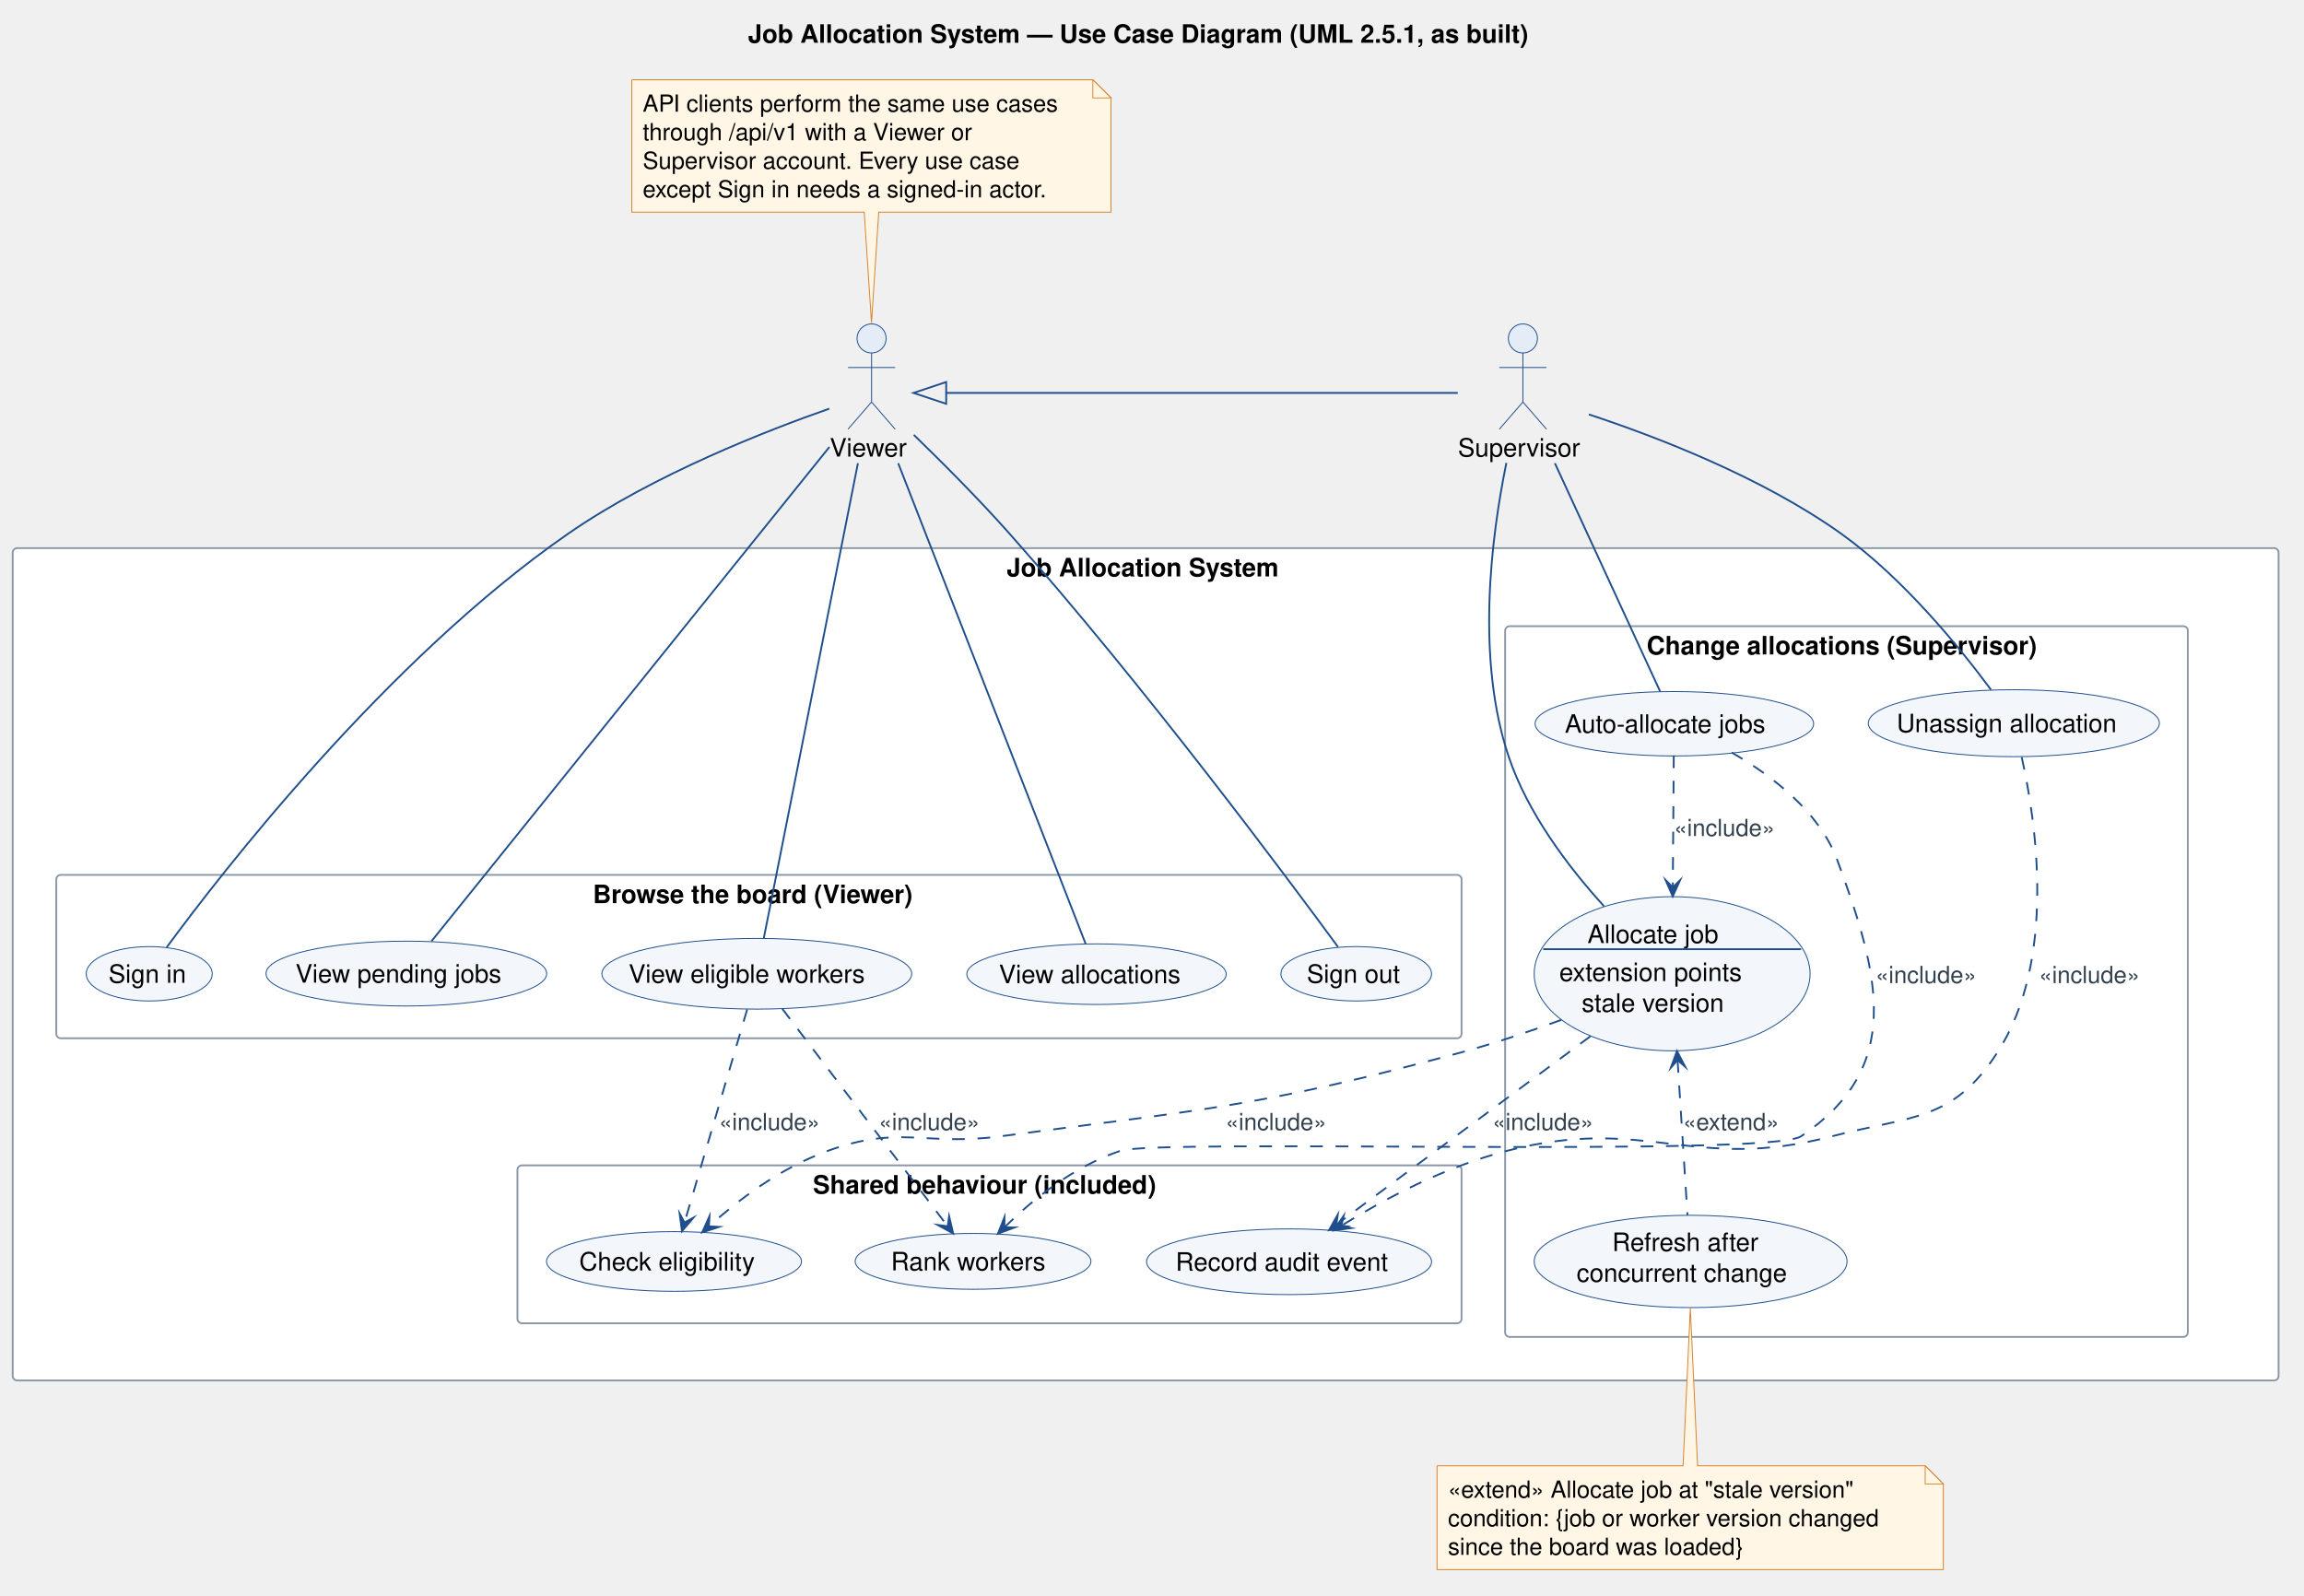
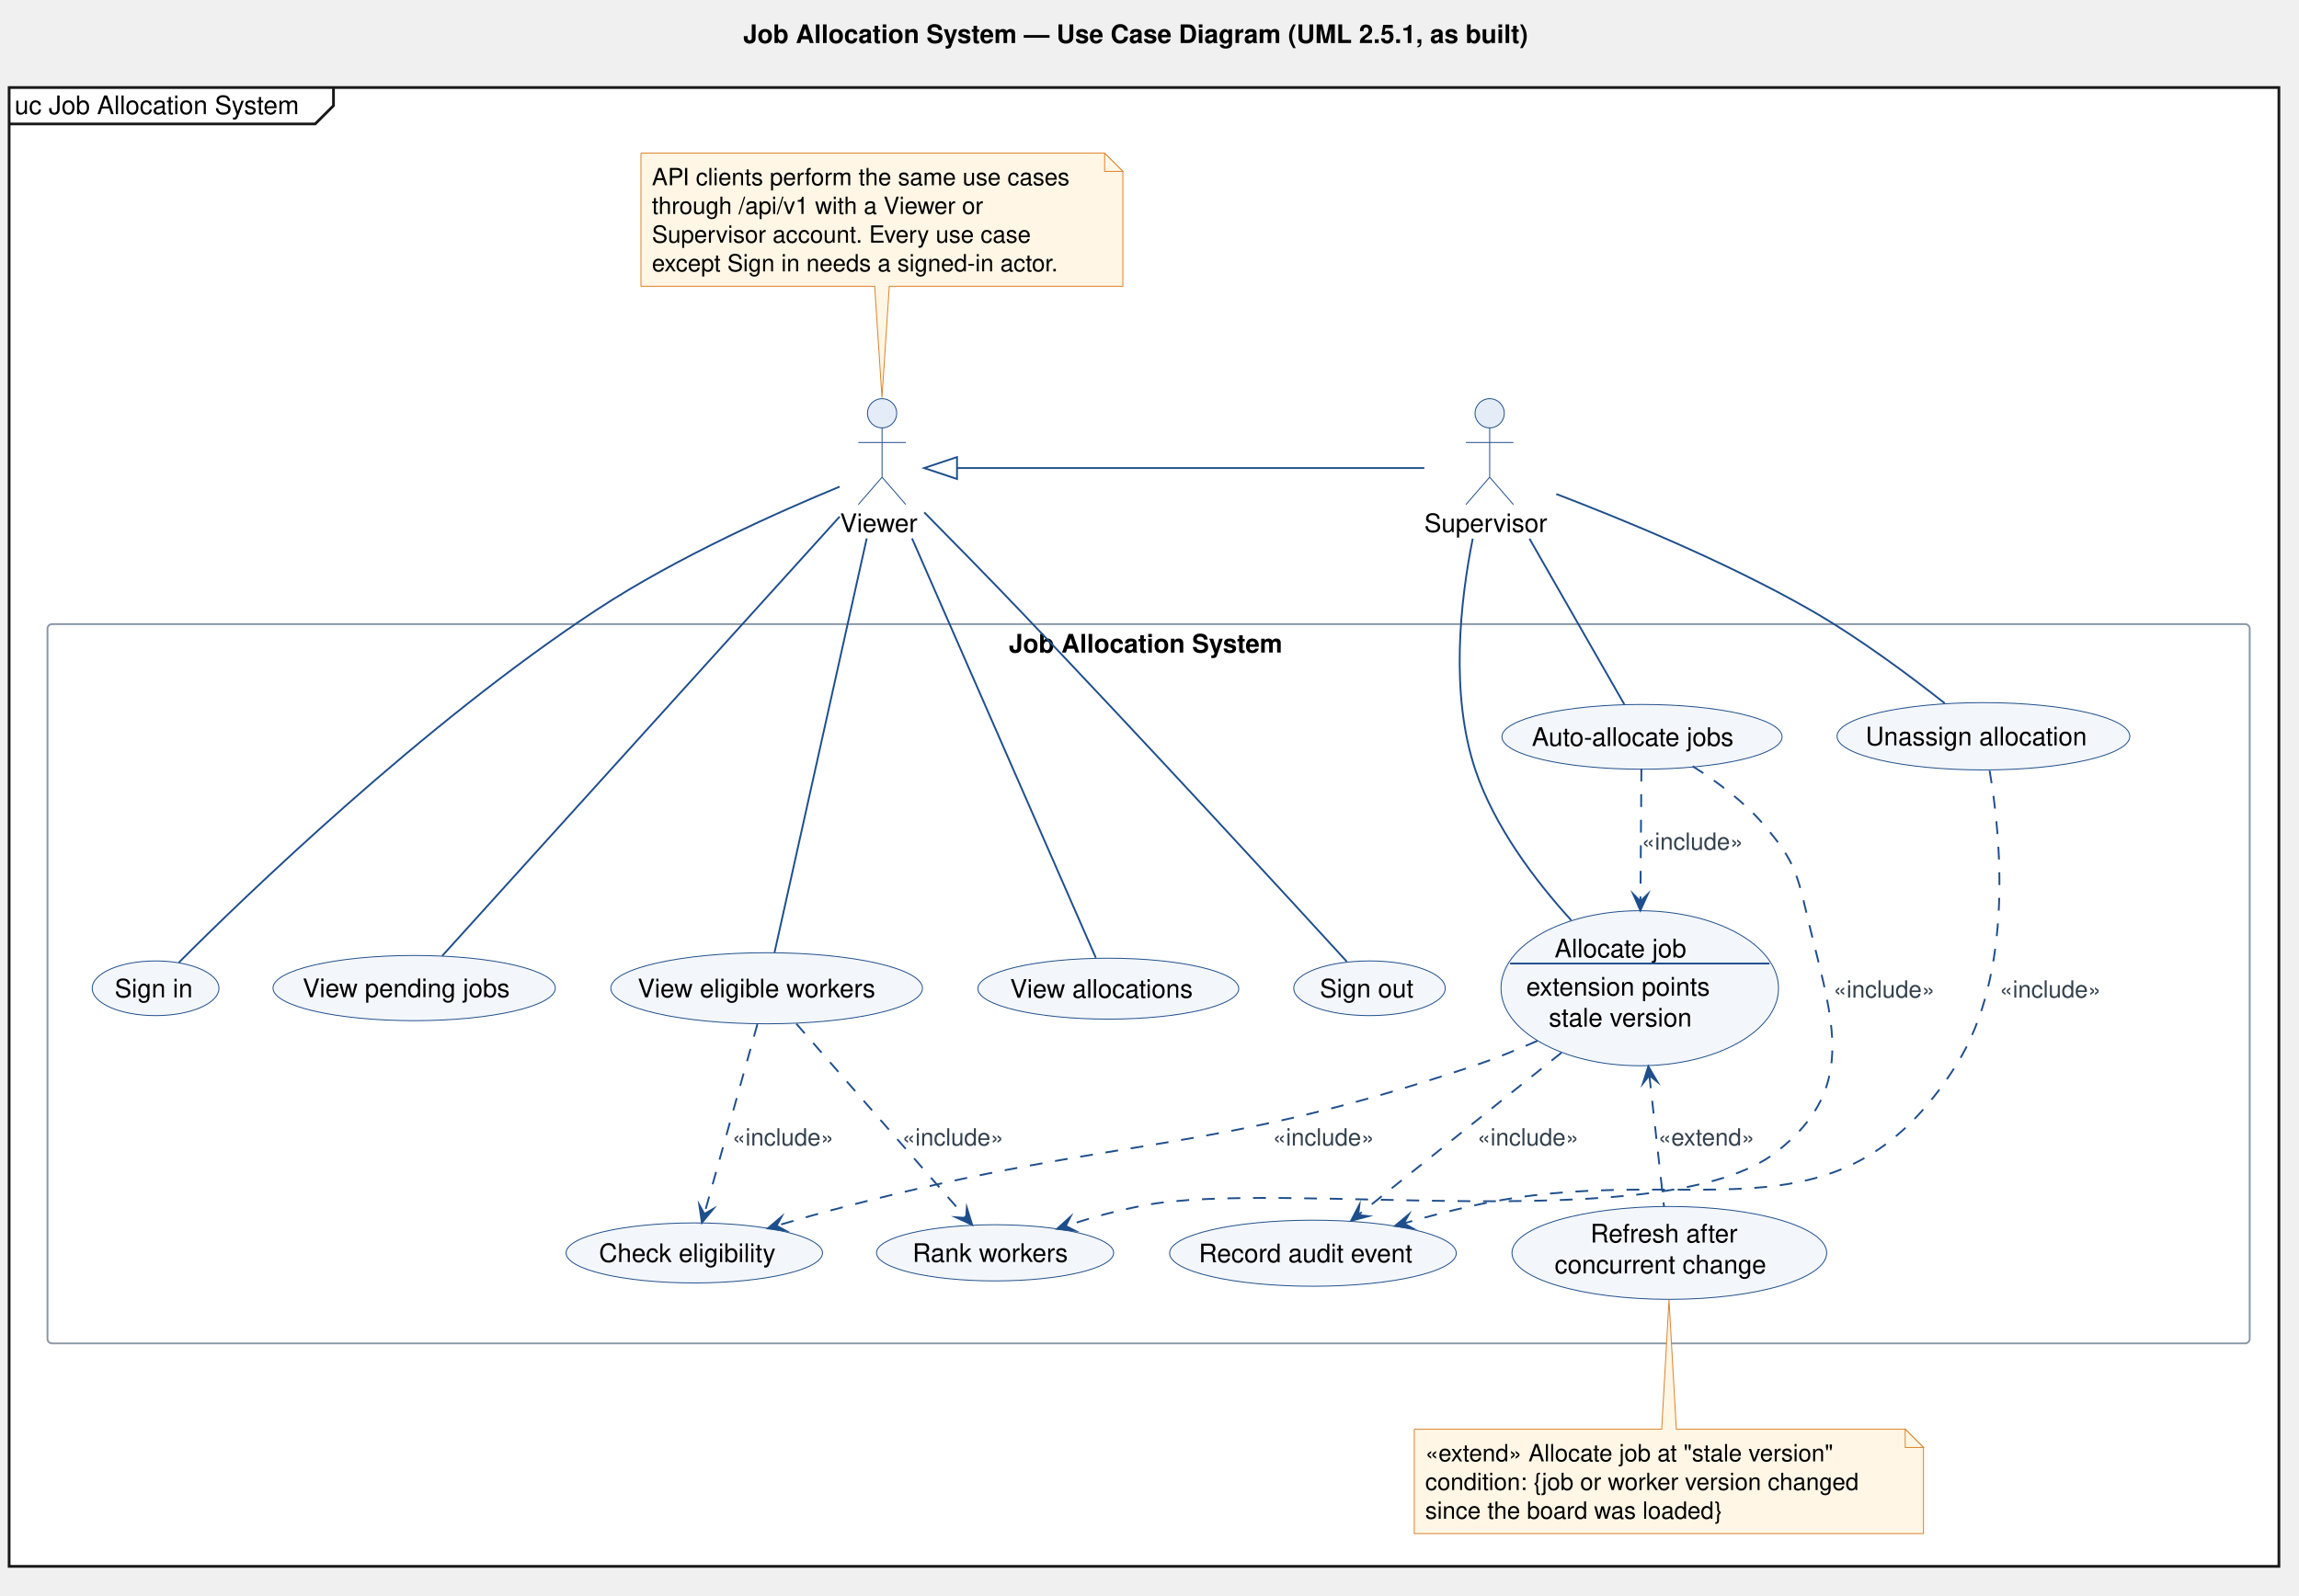
- <svg xmlns="http://www.w3.org/2000/svg" version="1.1" data-diagram-type="DESCRIPTION" style="width:1269px;height:879px;background:#FFFFFF;" width="1269px" height="879px" viewBox="0 0 1269 879" zoomAndPan="magnify" preserveAspectRatio="none" contentStyleType="text/css">
+ <svg xmlns="http://www.w3.org/2000/svg" version="1.1" data-diagram-type="DESCRIPTION" style="width:1259px;height:874px;background:#FFFFFF;" width="1259px" height="874px" viewBox="0 0 1259 874" zoomAndPan="magnify" preserveAspectRatio="none" contentStyleType="text/css">
  <defs />
  <g font-family="sans-serif" lengthAdjust="spacing">
-     <g class="title" data-source-line="9">
-       <text x="411.983" y="23.563" fill="#000" font-size="14" textLength="438.033" font-weight="700" font-family="Helvetica">Job Allocation System — Use Case Diagram (UML 2.5.1, as built)</text>
+     <g class="title" data-source-line="10">
+       <text x="406.983" y="23.563" fill="#000" font-size="14" textLength="438.033" font-weight="700" font-family="Helvetica">Job Allocation System — Use Case Diagram (UML 2.5.1, as built)</text>
    </g>
-     <g class="cluster" data-qualified-name="Job Allocation System" id="ent0003" data-source-line="16">
-       <rect x="7" y="301.939" width="1248" height="458.5" fill="#FFF" style="stroke:#8A97A6;stroke-width:1;" rx="2.5" ry="2.5" />
-       <text x="554.441" y="317.502" fill="#000" font-size="14" textLength="153.118" font-weight="700" font-family="Helvetica">Job Allocation System</text>
+     <rect x="5" y="47.939" width="1243" height="810.067" fill="#FFF" style="stroke:#181818;stroke-width:1.5;" />
+     <path d="M182.624,47.939 L182.624,57.879 L172.624,67.879 L5,67.879" style="stroke:#181818;stroke-width:1.5;" fill="none" />
+     <text x="8" y="62.502" fill="#000" font-size="14" textLength="167.624" font-family="Helvetica">uc Job Allocation System</text>
+     <g class="cluster" data-qualified-name="Job Allocation System" id="ent0003" data-source-line="17">
+       <rect x="26" y="341.879" width="1206" height="394" fill="#FFF" style="stroke:#8A97A6;stroke-width:1;" rx="2.5" ry="2.5" />
+       <text x="552.441" y="357.441" fill="#000" font-size="14" textLength="153.118" font-weight="700" font-family="Helvetica">Job Allocation System</text>
    </g>
-     <g class="cluster" data-qualified-name="Job Allocation System.P_VIEW" id="ent0004" data-source-line="17">
-       <rect x="31" y="481.939" width="774" height="90" fill="#FFF" style="stroke:#8A97A6;stroke-width:1;" rx="2.5" ry="2.5" />
-       <text x="326.545" y="497.502" fill="#000" font-size="14" textLength="182.909" font-weight="700" font-family="Helvetica">Browse the board (Viewer)</text>
+     <g class="entity" data-qualified-name="Job Allocation System.UC_LIST" id="ent0004" data-source-line="21">
+       <ellipse cx="606.94" cy="541.567" rx="71.44" ry="16.688" fill="#F3F6FA" style="stroke:#1E4E8C;stroke-width:0.5;" />
+       <text x="553.175" y="546.537" fill="#000" font-size="14" textLength="107.529" font-family="Helvetica">View allocations</text>
    </g>
-     <g class="cluster" data-qualified-name="Job Allocation System.P_CHANGE" id="ent0010" data-source-line="26">
-       <rect x="829" y="344.939" width="376" height="391.5" fill="#FFF" style="stroke:#8A97A6;stroke-width:1;" rx="2.5" ry="2.5" />
-       <text x="906.958" y="360.502" fill="#000" font-size="14" textLength="220.083" font-weight="700" font-family="Helvetica">Change allocations (Supervisor)</text>
+     <g class="entity" data-qualified-name="Job Allocation System.UC_OUT" id="ent0005" data-source-line="22">
+       <ellipse cx="749.981" cy="541.357" rx="41.481" ry="14.978" fill="#F3F6FA" style="stroke:#1E4E8C;stroke-width:0.5;" />
+       <text x="722.771" y="546.327" fill="#000" font-size="14" textLength="54.421" font-family="Helvetica">Sign out</text>
    </g>
-     <g class="cluster" data-qualified-name="Job Allocation System.P_SHARED" id="ent0015" data-source-line="32">
-       <rect x="285" y="641.939" width="520" height="87" fill="#FFF" style="stroke:#8A97A6;stroke-width:1;" rx="2.5" ry="2.5" />
-       <text x="447.745" y="657.502" fill="#000" font-size="14" textLength="194.51" font-weight="700" font-family="Helvetica">Shared behaviour (included)</text>
+     <g class="entity" data-qualified-name="Job Allocation System.UC_IN" id="ent0006" data-source-line="23">
+       <ellipse cx="85.2" cy="541.357" rx="34.7" ry="14.978" fill="#F3F6FA" style="stroke:#1E4E8C;stroke-width:0.5;" />
+       <text x="62.785" y="546.327" fill="#000" font-size="14" textLength="44.83" font-family="Helvetica">Sign in</text>
    </g>
-     <g class="entity" data-qualified-name="Job Allocation System.P_VIEW.UC_LIST" id="ent0005" data-source-line="20">
-       <ellipse cx="603.94" cy="536.627" rx="71.44" ry="16.688" fill="#F3F6FA" style="stroke:#1E4E8C;stroke-width:0.5;" />
-       <text x="550.175" y="541.597" fill="#000" font-size="14" textLength="107.529" font-family="Helvetica">View allocations</text>
+     <g class="entity" data-qualified-name="Job Allocation System.UC_JOBS" id="ent0007" data-source-line="24">
+       <ellipse cx="226.807" cy="541.24" rx="77.307" ry="17.861" fill="#F3F6FA" style="stroke:#1E4E8C;stroke-width:0.5;" />
+       <text x="165.749" y="546.21" fill="#000" font-size="14" textLength="122.117" font-family="Helvetica">View pending jobs</text>
    </g>
-     <g class="entity" data-qualified-name="Job Allocation System.P_VIEW.UC_OUT" id="ent0006" data-source-line="21">
-       <ellipse cx="746.981" cy="536.417" rx="41.481" ry="14.978" fill="#F3F6FA" style="stroke:#1E4E8C;stroke-width:0.5;" />
-       <text x="719.771" y="541.387" fill="#000" font-size="14" textLength="54.421" font-family="Helvetica">Sign out</text>
+     <g class="entity" data-qualified-name="Job Allocation System.UC_ELIG" id="ent0008" data-source-line="25">
+       <ellipse cx="419.834" cy="541.346" rx="85.334" ry="19.467" fill="#F3F6FA" style="stroke:#1E4E8C;stroke-width:0.5;" />
+       <text x="349.226" y="546.316" fill="#000" font-size="14" textLength="141.217" font-family="Helvetica">View eligible workers</text>
    </g>
-     <g class="entity" data-qualified-name="Job Allocation System.P_VIEW.UC_IN" id="ent0007" data-source-line="22">
-       <ellipse cx="82.2" cy="536.417" rx="34.7" ry="14.978" fill="#F3F6FA" style="stroke:#1E4E8C;stroke-width:0.5;" />
-       <text x="59.785" y="541.387" fill="#000" font-size="14" textLength="44.83" font-family="Helvetica">Sign in</text>
+     <g class="entity" data-qualified-name="Job Allocation System.UC_ALLOC" id="ent0009" data-source-line="28">
+       <ellipse cx="897.979" cy="541.332" rx="75.979" ry="42.453" fill="#F3F6FA" style="stroke:#1E4E8C;stroke-width:0.5;" />
+       <text x="851.346" y="524.424" fill="#000" font-size="14" textLength="77.731" font-family="Helvetica">Allocate job</text>
+       <line x1="826.963" y1="527.801" x2="968.995" y2="527.801" style="stroke:#1E4E8C;stroke-width:1;" />
+       <text x="835.811" y="545.363" fill="#000" font-size="14" textLength="108.801" font-family="Helvetica">extension points</text>
+       <text x="848.177" y="562.302" fill="#000" font-size="14" textLength="84.068" font-family="Helvetica">stale version</text>
    </g>
-     <g class="entity" data-qualified-name="Job Allocation System.P_VIEW.UC_JOBS" id="ent0008" data-source-line="23">
-       <ellipse cx="223.807" cy="536.301" rx="77.307" ry="17.861" fill="#F3F6FA" style="stroke:#1E4E8C;stroke-width:0.5;" />
-       <text x="162.749" y="541.271" fill="#000" font-size="14" textLength="122.117" font-family="Helvetica">View pending jobs</text>
+     <g class="entity" data-qualified-name="Job Allocation System.UC_AUTO" id="ent0010" data-source-line="29">
+       <ellipse cx="899.216" cy="403.622" rx="76.716" ry="17.743" fill="#F3F6FA" style="stroke:#1E4E8C;stroke-width:0.5;" />
+       <text x="838.878" y="408.592" fill="#000" font-size="14" textLength="120.675" font-family="Helvetica">Auto-allocate jobs</text>
    </g>
-     <g class="entity" data-qualified-name="Job Allocation System.P_VIEW.UC_ELIG" id="ent0009" data-source-line="24">
-       <ellipse cx="416.834" cy="536.406" rx="85.334" ry="19.467" fill="#F3F6FA" style="stroke:#1E4E8C;stroke-width:0.5;" />
-       <text x="346.226" y="541.376" fill="#000" font-size="14" textLength="141.217" font-family="Helvetica">View eligible workers</text>
+     <g class="entity" data-qualified-name="Job Allocation System.UC_UN" id="ent0011" data-source-line="30">
+       <ellipse cx="1086.18" cy="403.315" rx="80.18" ry="18.436" fill="#F3F6FA" style="stroke:#1E4E8C;stroke-width:0.5;" />
+       <text x="1021.656" y="408.285" fill="#000" font-size="14" textLength="129.049" font-family="Helvetica">Unassign allocation</text>
    </g>
-     <g class="entity" data-qualified-name="Job Allocation System.P_CHANGE.UC_ALLOC" id="ent0011" data-source-line="27">
-       <ellipse cx="920.979" cy="536.392" rx="75.979" ry="42.453" fill="#F3F6FA" style="stroke:#1E4E8C;stroke-width:0.5;" />
-       <text x="874.346" y="519.484" fill="#000" font-size="14" textLength="77.731" font-family="Helvetica">Allocate job</text>
-       <line x1="849.963" y1="522.861" x2="991.995" y2="522.861" style="stroke:#1E4E8C;stroke-width:1;" />
-       <text x="858.811" y="540.424" fill="#000" font-size="14" textLength="108.801" font-family="Helvetica">extension points</text>
-       <text x="871.177" y="557.363" fill="#000" font-size="14" textLength="84.068" font-family="Helvetica">stale version</text>
+     <g class="entity" data-qualified-name="Job Allocation System.UC_CONFLICT" id="ent0012" data-source-line="31">
+       <ellipse cx="914.17" cy="686.315" rx="86.17" ry="25.436" fill="#F3F6FA" style="stroke:#1E4E8C;stroke-width:0.5;" />
+       <text x="870.946" y="680.586" fill="#000" font-size="14" textLength="86.447" font-family="Helvetica">Refresh after</text>
+       <text x="851.375" y="697.526" fill="#000" font-size="14" textLength="125.59" font-family="Helvetica">concurrent change</text>
    </g>
-     <g class="entity" data-qualified-name="Job Allocation System.P_CHANGE.UC_AUTO" id="ent0012" data-source-line="28">
-       <ellipse cx="922.216" cy="398.683" rx="76.716" ry="17.743" fill="#F3F6FA" style="stroke:#1E4E8C;stroke-width:0.5;" />
-       <text x="861.878" y="403.652" fill="#000" font-size="14" textLength="120.675" font-family="Helvetica">Auto-allocate jobs</text>
+     <g class="entity" data-qualified-name="Job Allocation System.UC_RANK" id="ent0013" data-source-line="34">
+       <ellipse cx="544.936" cy="686.266" rx="64.936" ry="15.387" fill="#F3F6FA" style="stroke:#1E4E8C;stroke-width:0.5;" />
+       <text x="499.74" y="691.236" fill="#000" font-size="14" textLength="90.392" font-family="Helvetica">Rank workers</text>
    </g>
-     <g class="entity" data-qualified-name="Job Allocation System.P_CHANGE.UC_UN" id="ent0013" data-source-line="29">
-       <ellipse cx="1109.18" cy="398.376" rx="80.18" ry="18.436" fill="#F3F6FA" style="stroke:#1E4E8C;stroke-width:0.5;" />
-       <text x="1044.656" y="403.345" fill="#000" font-size="14" textLength="129.049" font-family="Helvetica">Unassign allocation</text>
+     <g class="entity" data-qualified-name="Job Allocation System.UC_CHECK" id="ent0014" data-source-line="35">
+       <ellipse cx="380.217" cy="686.322" rx="70.217" ry="16.443" fill="#F3F6FA" style="stroke:#1E4E8C;stroke-width:0.5;" />
+       <text x="328.018" y="691.292" fill="#000" font-size="14" textLength="104.398" font-family="Helvetica">Check eligibility</text>
    </g>
-     <g class="entity" data-qualified-name="Job Allocation System.P_CHANGE.UC_CONFLICT" id="ent0014" data-source-line="30">
-       <ellipse cx="931.17" cy="694.875" rx="86.17" ry="25.436" fill="#F3F6FA" style="stroke:#1E4E8C;stroke-width:0.5;" />
-       <text x="887.946" y="689.147" fill="#000" font-size="14" textLength="86.447" font-family="Helvetica">Refresh after</text>
-       <text x="868.375" y="706.086" fill="#000" font-size="14" textLength="125.59" font-family="Helvetica">concurrent change</text>
+     <g class="entity" data-qualified-name="Job Allocation System.UC_AUDIT" id="ent0015" data-source-line="36">
+       <ellipse cx="719" cy="686.479" rx="78.5" ry="18.1" fill="#F3F6FA" style="stroke:#1E4E8C;stroke-width:0.5;" />
+       <text x="656.495" y="691.449" fill="#000" font-size="14" textLength="125.009" font-family="Helvetica">Record audit event</text>
    </g>
-     <g class="entity" data-qualified-name="Job Allocation System.P_SHARED.UC_RANK" id="ent0016" data-source-line="33">
-       <ellipse cx="535.936" cy="694.827" rx="64.936" ry="15.387" fill="#F3F6FA" style="stroke:#1E4E8C;stroke-width:0.5;" />
-       <text x="490.74" y="699.796" fill="#000" font-size="14" textLength="90.392" font-family="Helvetica">Rank workers</text>
+     <g class="entity" data-qualified-name="V" id="ent0001" data-source-line="14">
+       <ellipse cx="483.051" cy="226.379" rx="8" ry="8" fill="#E3ECF7" style="stroke:#1E4E8C;stroke-width:0.5;" />
+       <path d="M483.051,234.379 L483.051,261.379 M470.051,242.379 L496.051,242.379 M483.051,261.379 L470.051,276.379 M483.051,261.379 L496.051,276.379" style="stroke:#1E4E8C;stroke-width:0.5;" fill="none" />
+       <text x="460" y="291.441" fill="#000" font-size="14" textLength="46.102" font-family="Helvetica">Viewer</text>
    </g>
-     <g class="entity" data-qualified-name="Job Allocation System.P_SHARED.UC_CHECK" id="ent0017" data-source-line="34">
-       <ellipse cx="371.217" cy="694.883" rx="70.217" ry="16.443" fill="#F3F6FA" style="stroke:#1E4E8C;stroke-width:0.5;" />
-       <text x="319.018" y="699.853" fill="#000" font-size="14" textLength="104.398" font-family="Helvetica">Check eligibility</text>
+     <g class="entity" data-qualified-name="S" id="ent0002" data-source-line="15">
+       <ellipse cx="815.79" cy="226.379" rx="8" ry="8" fill="#E3ECF7" style="stroke:#1E4E8C;stroke-width:0.5;" />
+       <path d="M815.79,234.379 L815.79,261.379 M802.79,242.379 L828.79,242.379 M815.79,261.379 L802.79,276.379 M815.79,261.379 L828.79,276.379" style="stroke:#1E4E8C;stroke-width:0.5;" fill="none" />
+       <text x="780" y="291.441" fill="#000" font-size="14" textLength="71.579" font-family="Helvetica">Supervisor</text>
    </g>
-     <g class="entity" data-qualified-name="Job Allocation System.P_SHARED.UC_AUDIT" id="ent0018" data-source-line="35">
-       <ellipse cx="710" cy="695.039" rx="78.5" ry="18.1" fill="#F3F6FA" style="stroke:#1E4E8C;stroke-width:0.5;" />
-       <text x="647.495" y="700.009" fill="#000" font-size="14" textLength="125.009" font-family="Helvetica">Record audit event</text>
+     <g class="entity" data-qualified-name="GMN34" id="ent0035" data-source-line="62">
+       <path d="M774.5,782.879 L774.5,840.067 A0,0 0 0 0 774.5,840.067 L1053.354,840.067 A0,0 0 0 0 1053.354,840.067 L1053.354,792.879 L1043.354,782.879 L918,782.879 L914,711.979 L910,782.879 L774.5,782.879 A0,0 0 0 0 774.5,782.879" style="stroke:#D9822B;stroke-width:0.5;" fill="#FFF6E5" />
+       <path d="M1043.354,782.879 L1043.354,792.879 L1053.354,792.879 L1043.354,782.879" style="stroke:#D9822B;stroke-width:0.5;" fill="#FFF6E5" />
+       <text x="780.5" y="800.473" fill="#000" font-size="13" textLength="242.169" font-family="Helvetica">«extend» Allocate job at "stale version"</text>
+       <text x="780.5" y="816.202" fill="#000" font-size="13" textLength="257.854" font-family="Helvetica">condition: {job or worker version changed</text>
+       <text x="780.5" y="831.932" fill="#000" font-size="13" textLength="174.833" font-family="Helvetica">since the board was loaded}</text>
    </g>
-     <g class="entity" data-qualified-name="V" id="ent0001" data-source-line="13">
-       <ellipse cx="480.051" cy="186.439" rx="8" ry="8" fill="#E3ECF7" style="stroke:#1E4E8C;stroke-width:0.5;" />
-       <path d="M480.051,194.439 L480.051,221.439 M467.051,202.439 L493.051,202.439 M480.051,221.439 L467.051,236.439 M480.051,221.439 L493.051,236.439" style="stroke:#1E4E8C;stroke-width:0.5;" fill="none" />
-       <text x="457" y="251.502" fill="#000" font-size="14" textLength="46.102" font-family="Helvetica">Viewer</text>
+     <g class="entity" data-qualified-name="GMN37" id="ent0038" data-source-line="68">
+       <path d="M351,83.879 L351,156.797 A0,0 0 0 0 351,156.797 L479,156.797 L483,217.779 L487,156.797 L614.925,156.797 A0,0 0 0 0 614.925,156.797 L614.925,93.879 L604.925,83.879 L351,83.879 A0,0 0 0 0 351,83.879" style="stroke:#D9822B;stroke-width:0.5;" fill="#FFF6E5" />
+       <path d="M604.925,83.879 L604.925,93.879 L614.925,93.879 L604.925,83.879" style="stroke:#D9822B;stroke-width:0.5;" fill="#FFF6E5" />
+       <text x="357" y="101.473" fill="#000" font-size="13" textLength="242.925" font-family="Helvetica">API clients perform the same use cases</text>
+       <text x="357" y="117.202" fill="#000" font-size="13" textLength="195.152" font-family="Helvetica">through /api/v1 with a Viewer or</text>
+       <text x="357" y="132.932" fill="#000" font-size="13" textLength="220.6" font-family="Helvetica">Supervisor account. Every use case</text>
+       <text x="357" y="148.661" fill="#000" font-size="13" textLength="240.189" font-family="Helvetica">except Sign in needs a signed-in actor.</text>
    </g>
-     <g class="entity" data-qualified-name="S" id="ent0002" data-source-line="14">
-       <ellipse cx="838.79" cy="186.439" rx="8" ry="8" fill="#E3ECF7" style="stroke:#1E4E8C;stroke-width:0.5;" />
-       <path d="M838.79,194.439 L838.79,221.439 M825.79,202.439 L851.79,202.439 M838.79,221.439 L825.79,236.439 M838.79,221.439 L851.79,236.439" style="stroke:#1E4E8C;stroke-width:0.5;" fill="none" />
-       <text x="803" y="251.502" fill="#000" font-size="14" textLength="71.579" font-family="Helvetica">Supervisor</text>
+     <g class="link" data-entity-1="ent0001" data-entity-2="ent0002" id="lnk17" data-source-line="40" data-link-type="extension">
+       <path d="M524.09,256.379 C615.39,256.379 688.69,256.379 779.98,256.379" style="stroke:#1E4E8C;stroke-width:1;" fill="none" id="V-backto-S" />
+       <polygon points="506.09,256.379,524.09,262.379,524.09,250.379,506.09,256.379" fill="none" style="stroke:#1E4E8C;stroke-width:1;stroke-linejoin:miter;stroke-miterlimit:10;" />
    </g>
-     <g class="entity" data-qualified-name="GMN37" id="ent0038" data-source-line="60">
-       <path d="M791.5,807.439 L791.5,864.628 A0,0 0 0 0 791.5,864.628 L1070.354,864.628 A0,0 0 0 0 1070.354,864.628 L1070.354,817.439 L1060.354,807.439 L935,807.439 L931,720.469 L927,807.439 L791.5,807.439 A0,0 0 0 0 791.5,807.439" style="stroke:#D9822B;stroke-width:0.5;" fill="#FFF6E5" />
-       <path d="M1060.354,807.439 L1060.354,817.439 L1070.354,817.439 L1060.354,807.439" style="stroke:#D9822B;stroke-width:0.5;" fill="#FFF6E5" />
-       <text x="797.5" y="825.033" fill="#000" font-size="13" textLength="242.169" font-family="Helvetica">«extend» Allocate job at "stale version"</text>
-       <text x="797.5" y="840.763" fill="#000" font-size="13" textLength="257.854" font-family="Helvetica">condition: {job or worker version changed</text>
-       <text x="797.5" y="856.492" fill="#000" font-size="13" textLength="174.833" font-family="Helvetica">since the board was loaded}</text>
+     <g class="link" data-entity-1="ent0001" data-entity-2="ent0006" id="lnk18" data-source-line="42" data-link-type="association">
+       <path d="M459.82,266.579 C428.47,279.509 371.37,304.729 327,333.879 C231.67,396.489 132.67,492.459 97.95,527.229" style="stroke:#1E4E8C;stroke-width:1;" fill="none" id="V-UC_IN" />
    </g>
-     <g class="entity" data-qualified-name="GMN40" id="ent0041" data-source-line="66">
-       <path d="M348,43.939 L348,116.857 A0,0 0 0 0 348,116.857 L476,116.857 L480,177.839 L484,116.857 L611.925,116.857 A0,0 0 0 0 611.925,116.857 L611.925,53.939 L601.925,43.939 L348,43.939 A0,0 0 0 0 348,43.939" style="stroke:#D9822B;stroke-width:0.5;" fill="#FFF6E5" />
-       <path d="M601.925,43.939 L601.925,53.939 L611.925,53.939 L601.925,43.939" style="stroke:#D9822B;stroke-width:0.5;" fill="#FFF6E5" />
-       <text x="354" y="61.533" fill="#000" font-size="13" textLength="242.925" font-family="Helvetica">API clients perform the same use cases</text>
-       <text x="354" y="77.263" fill="#000" font-size="13" textLength="195.152" font-family="Helvetica">through /api/v1 with a Viewer or</text>
-       <text x="354" y="92.992" fill="#000" font-size="13" textLength="220.6" font-family="Helvetica">Supervisor account. Every use case</text>
-       <text x="354" y="108.722" fill="#000" font-size="13" textLength="240.189" font-family="Helvetica">except Sign in needs a signed-in actor.</text>
+     <g class="link" data-entity-1="ent0001" data-entity-2="ent0007" id="lnk19" data-source-line="43" data-link-type="association">
+       <path d="M459.83,282.989 C408.26,339.999 285.17,476.079 242.15,523.629" style="stroke:#1E4E8C;stroke-width:1;" fill="none" id="V-UC_JOBS" />
    </g>
-     <g class="link" data-entity-1="ent0001" data-entity-2="ent0002" id="lnk20" data-source-line="39" data-link-type="extension">
-       <path d="M521.14,216.439 C621.07,216.439 702.99,216.439 802.92,216.439" style="stroke:#1E4E8C;stroke-width:1;" fill="none" id="V-backto-S" />
-       <polygon points="503.14,216.439,521.14,222.439,521.14,210.439,503.14,216.439" fill="none" style="stroke:#1E4E8C;stroke-width:1;stroke-linejoin:miter;stroke-miterlimit:10;" />
+     <g class="link" data-entity-1="ent0001" data-entity-2="ent0008" id="lnk20" data-source-line="44" data-link-type="association">
+       <path d="M474.63,294.959 C460.98,356.299 434.39,475.729 424.16,521.709" style="stroke:#1E4E8C;stroke-width:1;" fill="none" id="V-UC_ELIG" />
    </g>
-     <g class="link" data-entity-1="ent0001" data-entity-2="ent0007" id="lnk21" data-source-line="41" data-link-type="association">
-       <path d="M456.78,225.119 C423.22,236.839 360.05,261.329 313,293.939 C212.62,363.509 121.14,481.949 91.79,521.859" style="stroke:#1E4E8C;stroke-width:1;" fill="none" id="V-UC_IN" />
+     <g class="link" data-entity-1="ent0001" data-entity-2="ent0004" id="lnk21" data-source-line="45" data-link-type="association">
+       <path d="M499.47,294.959 C526.94,357.659 580.99,481.019 600.1,524.639" style="stroke:#1E4E8C;stroke-width:1;" fill="none" id="V-UC_LIST" />
    </g>
-     <g class="link" data-entity-1="ent0001" data-entity-2="ent0008" id="lnk22" data-source-line="42" data-link-type="association">
-       <path d="M456.83,246.219 C404.64,311.049 279.22,466.849 237.64,518.489" style="stroke:#1E4E8C;stroke-width:1;" fill="none" id="V-UC_JOBS" />
+     <g class="link" data-entity-1="ent0001" data-entity-2="ent0005" id="lnk22" data-source-line="46" data-link-type="association">
+       <path d="M506.14,280.659 C521.05,295.739 540.79,315.849 558,333.879 C626.62,405.759 707.14,493.489 737.54,526.729" style="stroke:#1E4E8C;stroke-width:1;" fill="none" id="V-UC_OUT" />
    </g>
-     <g class="link" data-entity-1="ent0001" data-entity-2="ent0009" id="lnk23" data-source-line="43" data-link-type="association">
-       <path d="M472.53,255.169 C458.97,323.609 430.79,465.859 420.69,516.789" style="stroke:#1E4E8C;stroke-width:1;" fill="none" id="V-UC_ELIG" />
+     <g class="link" data-entity-1="ent0002" data-entity-2="ent0009" id="lnk23" data-source-line="47" data-link-type="association">
+       <path d="M806.51,295.039 C799.7,329.099 793.95,380.149 808,421.879 C818.47,452.969 840.7,482.379 860.45,504.119" style="stroke:#1E4E8C;stroke-width:1;" fill="none" id="S-UC_ALLOC" />
    </g>
-     <g class="link" data-entity-1="ent0001" data-entity-2="ent0005" id="lnk24" data-source-line="44" data-link-type="association">
-       <path d="M494.71,255.169 C521.98,325.089 579.28,472.049 597.97,519.969" style="stroke:#1E4E8C;stroke-width:1;" fill="none" id="V-UC_LIST" />
+     <g class="link" data-entity-1="ent0002" data-entity-2="ent0010" id="lnk24" data-source-line="48" data-link-type="association">
+       <path d="M837.59,295.099 C854.4,324.469 876.93,363.819 889.5,385.779" style="stroke:#1E4E8C;stroke-width:1;" fill="none" id="S-UC_AUTO" />
    </g>
-     <g class="link" data-entity-1="ent0001" data-entity-2="ent0006" id="lnk25" data-source-line="45" data-link-type="association">
-       <path d="M503.3,239.549 C518.71,254.489 539.1,274.889 556,293.939 C629.61,376.919 709.37,484.039 736.96,521.649" style="stroke:#1E4E8C;stroke-width:1;" fill="none" id="V-UC_OUT" />
+     <g class="link" data-entity-1="ent0002" data-entity-2="ent0011" id="lnk25" data-source-line="49" data-link-type="association">
+       <path d="M852.27,270.619 C888.43,284.429 945.06,307.669 991,333.879 C1017.85,349.189 1046.3,370.469 1064.99,385.229" style="stroke:#1E4E8C;stroke-width:1;" fill="none" id="S-UC_UN" />
    </g>
-     <g class="link" data-entity-1="ent0002" data-entity-2="ent0011" id="lnk26" data-source-line="46" data-link-type="association">
-       <path d="M829.69,254.969 C821.3,295.929 812.8,362.899 831,416.939 C841.47,448.029 863.7,477.439 883.45,499.179" style="stroke:#1E4E8C;stroke-width:1;" fill="none" id="S-UC_ALLOC" />
+     <g class="link" data-entity-1="ent0008" data-entity-2="ent0013" id="lnk26" data-source-line="51" data-link-type="dependency">
+       <path d="M436.09,560.779 C461.27,589.599 506.209,641.005 529.079,667.165" style="stroke:#1E4E8C;stroke-width:1;stroke-dasharray:7,7;" fill="none" id="UC_ELIG-to-UC_RANK" />
+       <polygon points="532.37,670.929,529.458,661.52,529.079,667.165,523.435,666.786,532.37,670.929" fill="#1E4E8C" style="stroke:#1E4E8C;stroke-width:1;stroke-linejoin:miter;stroke-miterlimit:10;" />
+       <text x="494" y="627.473" fill="#33414E" font-size="13" textLength="59.776" font-family="Helvetica">«include»</text>
    </g>
-     <g class="link" data-entity-1="ent0002" data-entity-2="ent0012" id="lnk27" data-source-line="47" data-link-type="association">
-       <path d="M856.4,255.169 C874.27,293.939 901.27,352.489 914.36,380.859" style="stroke:#1E4E8C;stroke-width:1;" fill="none" id="S-UC_AUTO" />
+     <g class="link" data-entity-1="ent0008" data-entity-2="ent0014" id="lnk27" data-source-line="52" data-link-type="dependency">
+       <path d="M414.77,561.069 C406.81,589.539 393.138,638.424 385.718,664.934" style="stroke:#1E4E8C;stroke-width:1;stroke-dasharray:7,7;" fill="none" id="UC_ELIG-to-UC_CHECK" />
+       <polygon points="384.37,669.749,390.648,662.16,385.718,664.934,382.944,660.004,384.37,669.749" fill="#1E4E8C" style="stroke:#1E4E8C;stroke-width:1;stroke-linejoin:miter;stroke-miterlimit:10;" />
+       <text x="401" y="627.473" fill="#33414E" font-size="13" textLength="59.776" font-family="Helvetica">«include»</text>
    </g>
-     <g class="link" data-entity-1="ent0002" data-entity-2="ent0013" id="lnk28" data-source-line="48" data-link-type="association">
-       <path d="M875.12,228.289 C912.18,240.519 970.42,262.819 1014,293.939 C1048.54,318.599 1080.01,357.549 1096.63,379.979" style="stroke:#1E4E8C;stroke-width:1;" fill="none" id="S-UC_UN" />
+     <g class="link" data-entity-1="ent0010" data-entity-2="ent0013" id="lnk28" data-source-line="53" data-link-type="dependency">
+       <path d="M926.92,419.729 C940.02,427.969 955.1,439.059 966,451.879 C981.06,469.599 983.75,476.219 989,498.879 C1002.33,556.449 1019.55,594.469 973,630.879 C912.04,678.559 701.97,645.609 626,660.379 C610.25,663.439 597.98,666.867 583.63,671.587" style="stroke:#1E4E8C;stroke-width:1;stroke-dasharray:7,7;" fill="none" id="UC_AUTO-to-UC_RANK" />
+       <polygon points="578.88,673.149,588.679,674.137,583.63,671.587,586.18,666.537,578.88,673.149" fill="#1E4E8C" style="stroke:#1E4E8C;stroke-width:1;stroke-linejoin:miter;stroke-miterlimit:10;" />
+       <text x="1004" y="546.473" fill="#33414E" font-size="13" textLength="59.776" font-family="Helvetica">«include»</text>
    </g>
-     <g class="link" data-entity-1="ent0009" data-entity-2="ent0016" id="lnk29" data-source-line="50" data-link-type="dependency">
-       <path d="M430.88,555.699 C454.79,587.139 500.244,646.909 521.984,675.509" style="stroke:#1E4E8C;stroke-width:1;stroke-dasharray:7,7;" fill="none" id="UC_ELIG-to-UC_RANK" />
-       <polygon points="525.01,679.489,522.748,669.904,521.984,675.509,516.379,674.745,525.01,679.489" fill="#1E4E8C" style="stroke:#1E4E8C;stroke-width:1;stroke-linejoin:miter;stroke-miterlimit:10;" />
-       <text x="484" y="622.533" fill="#33414E" font-size="13" textLength="59.776" font-family="Helvetica">«include»</text>
+     <g class="link" data-entity-1="ent0010" data-entity-2="ent0009" id="lnk29" data-source-line="54" data-link-type="dependency">
+       <path d="M898.88,421.059 C898.74,440.279 898.536,467.579 898.346,493.729" style="stroke:#1E4E8C;stroke-width:1;stroke-dasharray:7,7;" fill="none" id="UC_AUTO-to-UC_ALLOC" />
+       <polygon points="898.31,498.729,902.375,489.758,898.346,493.729,894.375,489.7,898.31,498.729" fill="#1E4E8C" style="stroke:#1E4E8C;stroke-width:1;stroke-linejoin:miter;stroke-miterlimit:10;" />
+       <text x="899" y="465.473" fill="#33414E" font-size="13" textLength="59.776" font-family="Helvetica">«include»</text>
    </g>
-     <g class="link" data-entity-1="ent0009" data-entity-2="ent0017" id="lnk30" data-source-line="51" data-link-type="dependency">
-       <path d="M411.54,556.009 C402.4,587.099 385.58,644.342 377.03,673.422" style="stroke:#1E4E8C;stroke-width:1;stroke-dasharray:7,7;" fill="none" id="UC_ELIG-to-UC_CHECK" />
-       <polygon points="375.62,678.219,381.996,670.713,377.03,673.422,374.321,668.457,375.62,678.219" fill="#1E4E8C" style="stroke:#1E4E8C;stroke-width:1;stroke-linejoin:miter;stroke-miterlimit:10;" />
-       <text x="396" y="622.533" fill="#33414E" font-size="13" textLength="59.776" font-family="Helvetica">«include»</text>
+     <g class="link" data-entity-1="ent0009" data-entity-2="ent0014" id="lnk30" data-source-line="55" data-link-type="dependency">
+       <path d="M841.94,570.139 C830.55,575.149 818.52,580.009 807,583.879 C659.35,633.459 615.8,621.379 465,660.379 C450.41,664.149 439.322,667.272 425.282,671.452" style="stroke:#1E4E8C;stroke-width:1;stroke-dasharray:7,7;" fill="none" id="UC_ALLOC-to-UC_CHECK" />
+       <polygon points="420.49,672.879,430.257,674.145,425.282,671.452,427.974,666.477,420.49,672.879" fill="#1E4E8C" style="stroke:#1E4E8C;stroke-width:1;stroke-linejoin:miter;stroke-miterlimit:10;" />
+       <text x="697" y="627.473" fill="#33414E" font-size="13" textLength="59.776" font-family="Helvetica">«include»</text>
    </g>
-     <g class="link" data-entity-1="ent0012" data-entity-2="ent0016" id="lnk31" data-source-line="52" data-link-type="dependency">
-       <path d="M953.73,414.519 C975.45,426.949 1002.05,446.909 1012,473.939 C1035.54,537.879 1048.58,587.969 992,625.939 C974.7,637.549 636.72,627.199 617,633.939 C590.01,643.169 568.122,661.471 553.192,676.091" style="stroke:#1E4E8C;stroke-width:1;stroke-dasharray:7,7;" fill="none" id="UC_AUTO-to-UC_RANK" />
-       <polygon points="549.62,679.589,558.849,676.151,553.192,676.091,553.252,670.435,549.62,679.589" fill="#1E4E8C" style="stroke:#1E4E8C;stroke-width:1;stroke-linejoin:miter;stroke-miterlimit:10;" />
-       <text x="1033" y="541.533" fill="#33414E" font-size="13" textLength="59.776" font-family="Helvetica">«include»</text>
+     <g class="link" data-entity-1="ent0009" data-entity-2="ent0015" id="lnk31" data-source-line="56" data-link-type="dependency">
+       <path d="M855.13,576.629 C818.72,605.719 771.936,643.088 743.816,665.558" style="stroke:#1E4E8C;stroke-width:1;stroke-dasharray:7,7;" fill="none" id="UC_ALLOC-to-UC_AUDIT" />
+       <polygon points="739.91,668.679,749.438,666.185,743.816,665.558,744.444,659.936,739.91,668.679" fill="#1E4E8C" style="stroke:#1E4E8C;stroke-width:1;stroke-linejoin:miter;stroke-miterlimit:10;" />
+       <text x="809" y="627.473" fill="#33414E" font-size="13" textLength="59.776" font-family="Helvetica">«include»</text>
    </g>
-     <g class="link" data-entity-1="ent0012" data-entity-2="ent0011" id="lnk32" data-source-line="53" data-link-type="dependency">
-       <path d="M921.88,416.119 C921.74,435.339 921.536,462.64 921.346,488.79" style="stroke:#1E4E8C;stroke-width:1;stroke-dasharray:7,7;" fill="none" id="UC_AUTO-to-UC_ALLOC" />
-       <polygon points="921.31,493.789,925.375,484.819,921.346,488.79,917.375,484.761,921.31,493.789" fill="#1E4E8C" style="stroke:#1E4E8C;stroke-width:1;stroke-linejoin:miter;stroke-miterlimit:10;" />
-       <text x="922" y="460.533" fill="#33414E" font-size="13" textLength="59.776" font-family="Helvetica">«include»</text>
+     <g class="link" data-entity-1="ent0011" data-entity-2="ent0015" id="lnk32" data-source-line="57" data-link-type="dependency">
+       <path d="M1089.56,422.129 C1095.44,456.399 1103.49,532.829 1071,583.879 C1005.4,686.929 926.25,633.869 807,660.379 C792.89,663.519 782.496,666.2 768.766,670.14" style="stroke:#1E4E8C;stroke-width:1;stroke-dasharray:7,7;" fill="none" id="UC_UN-to-UC_AUDIT" />
+       <polygon points="763.96,671.519,773.714,672.881,768.766,670.14,771.508,665.192,763.96,671.519" fill="#1E4E8C" style="stroke:#1E4E8C;stroke-width:1;stroke-linejoin:miter;stroke-miterlimit:10;" />
+       <text x="1095" y="546.473" fill="#33414E" font-size="13" textLength="59.776" font-family="Helvetica">«include»</text>
    </g>
-     <g class="link" data-entity-1="ent0011" data-entity-2="ent0017" id="lnk33" data-source-line="54" data-link-type="dependency">
-       <path d="M859.99,561.799 C842.14,568.329 822.46,574.949 804,579.939 C693.68,609.779 664.29,610.909 551,625.939 C509,631.509 495.81,619.439 456,633.939 C429.01,643.769 406.487,661.196 390.467,675.526" style="stroke:#1E4E8C;stroke-width:1;stroke-dasharray:7,7;" fill="none" id="UC_ALLOC-to-UC_CHECK" />
-       <polygon points="386.74,678.859,396.115,675.84,390.467,675.526,390.781,669.878,386.74,678.859" fill="#1E4E8C" style="stroke:#1E4E8C;stroke-width:1;stroke-linejoin:miter;stroke-miterlimit:10;" />
-       <text x="675" y="622.533" fill="#33414E" font-size="13" textLength="59.776" font-family="Helvetica">«include»</text>
-     </g>
-     <g class="link" data-entity-1="ent0011" data-entity-2="ent0018" id="lnk34" data-source-line="55" data-link-type="dependency">
-       <path d="M875.99,570.819 C831.7,603.679 769.926,649.491 736.006,674.651" style="stroke:#1E4E8C;stroke-width:1;stroke-dasharray:7,7;" fill="none" id="UC_ALLOC-to-UC_AUDIT" />
-       <polygon points="731.99,677.629,741.602,675.48,736.006,674.651,736.836,669.055,731.99,677.629" fill="#1E4E8C" style="stroke:#1E4E8C;stroke-width:1;stroke-linejoin:miter;stroke-miterlimit:10;" />
-       <text x="822" y="622.533" fill="#33414E" font-size="13" textLength="59.776" font-family="Helvetica">«include»</text>
-     </g>
-     <g class="link" data-entity-1="ent0013" data-entity-2="ent0018" id="lnk35" data-source-line="56" data-link-type="dependency">
-       <path d="M1113.51,417.089 C1121.23,451.559 1133.17,528.899 1100,579.939 C1075.31,617.939 1052.84,614.449 1009,625.939 C931.97,646.129 907.08,613.919 830,633.939 C794.83,643.079 762.216,660.735 738.786,675.185" style="stroke:#1E4E8C;stroke-width:1;stroke-dasharray:7,7;" fill="none" id="UC_UN-to-UC_AUDIT" />
-       <polygon points="734.53,677.809,744.29,676.49,738.786,675.185,740.091,669.681,734.53,677.809" fill="#1E4E8C" style="stroke:#1E4E8C;stroke-width:1;stroke-linejoin:miter;stroke-miterlimit:10;" />
-       <text x="1123" y="541.533" fill="#33414E" font-size="13" textLength="59.776" font-family="Helvetica">«include»</text>
-     </g>
-     <g class="link" data-entity-1="ent0011" data-entity-2="ent0014" id="lnk36" data-source-line="57" data-link-type="dependency">
-       <path d="M923.969,583.959 C925.809,612.749 927.88,645.139 929.43,669.329" style="stroke:#1E4E8C;stroke-width:1;stroke-dasharray:7,7;" fill="none" id="UC_ALLOC-backto-UC_CONFLICT" />
-       <polygon points="923.65,578.969,920.232,588.206,923.969,583.959,928.216,587.696,923.65,578.969" fill="#1E4E8C" style="stroke:#1E4E8C;stroke-width:1;stroke-linejoin:miter;stroke-miterlimit:10;" />
-       <text x="927" y="622.533" fill="#33414E" font-size="13" textLength="57.294" font-family="Helvetica">«extend»</text>
+     <g class="link" data-entity-1="ent0009" data-entity-2="ent0012" id="lnk33" data-source-line="58" data-link-type="dependency">
+       <path d="M903.227,589.098 C906.017,613.988 908.9,639.779 911.25,660.819" style="stroke:#1E4E8C;stroke-width:1;stroke-dasharray:7,7;" fill="none" id="UC_ALLOC-backto-UC_CONFLICT" />
+       <polygon points="902.67,584.129,899.697,593.518,903.227,589.098,907.648,592.627,902.67,584.129" fill="#1E4E8C" style="stroke:#1E4E8C;stroke-width:1;stroke-linejoin:miter;stroke-miterlimit:10;" />
+       <text x="908" y="627.473" fill="#33414E" font-size="13" textLength="57.294" font-family="Helvetica">«extend»</text>
    </g>
  </g>
</svg>
